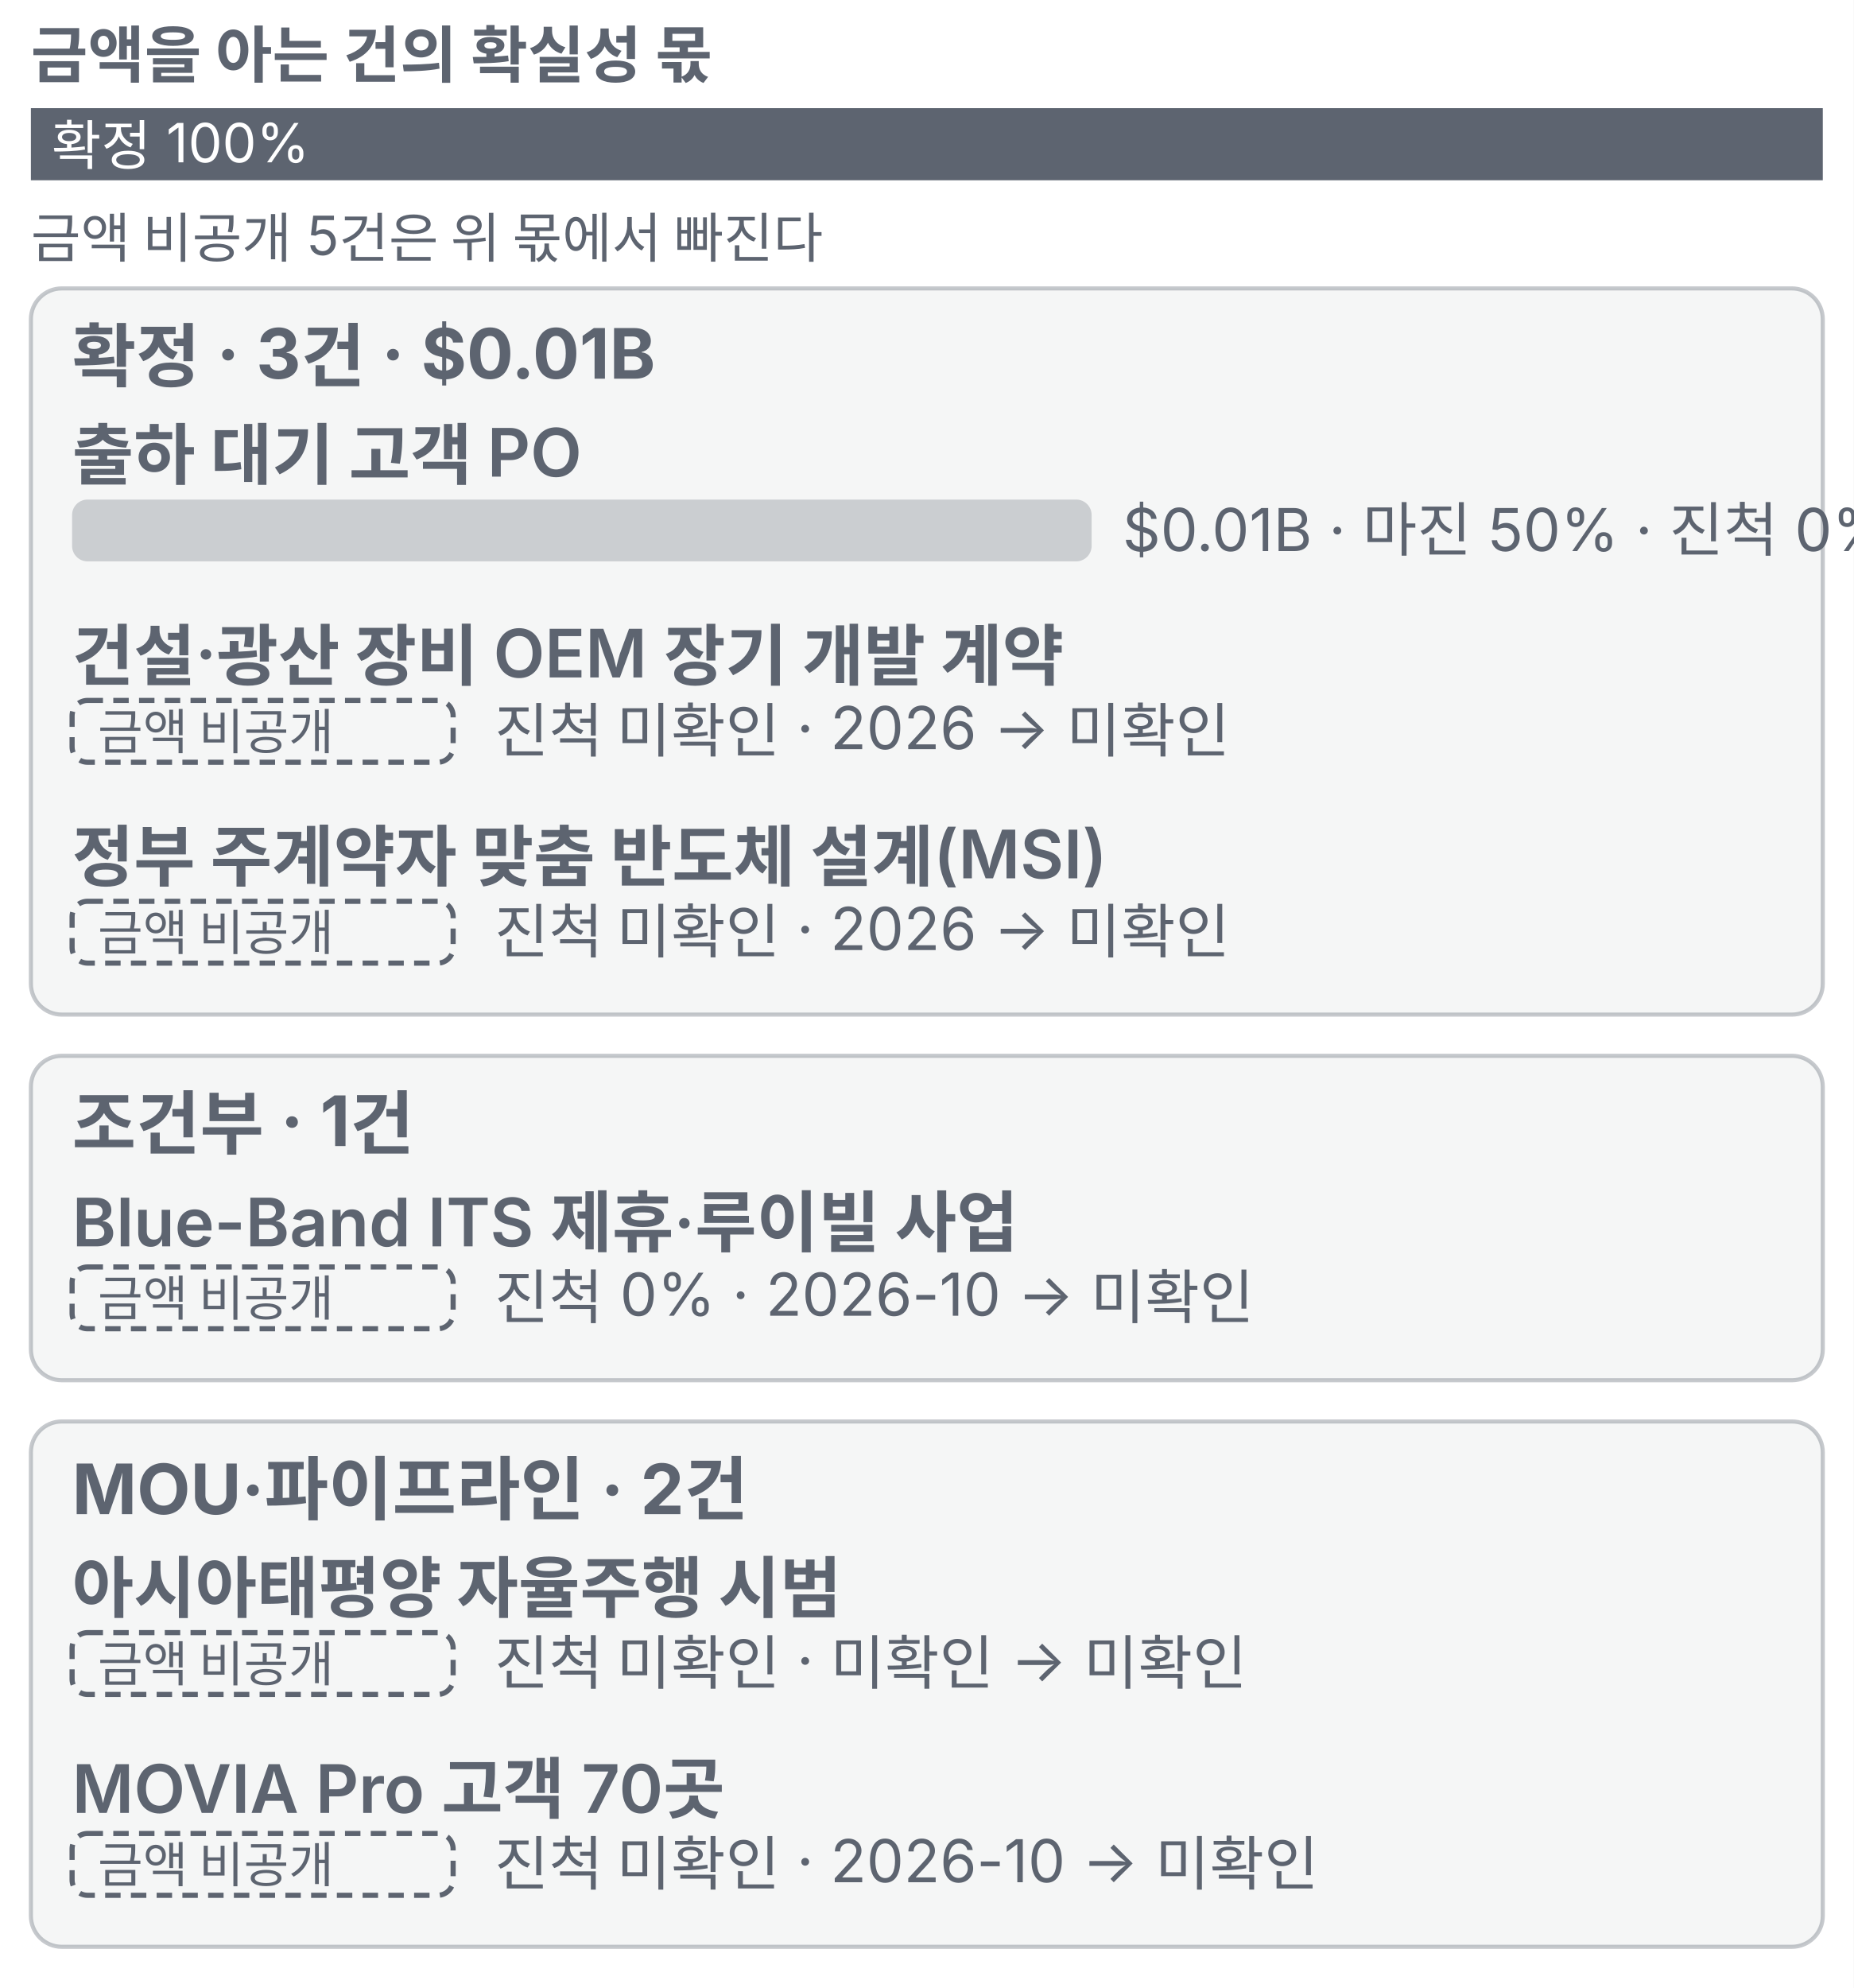
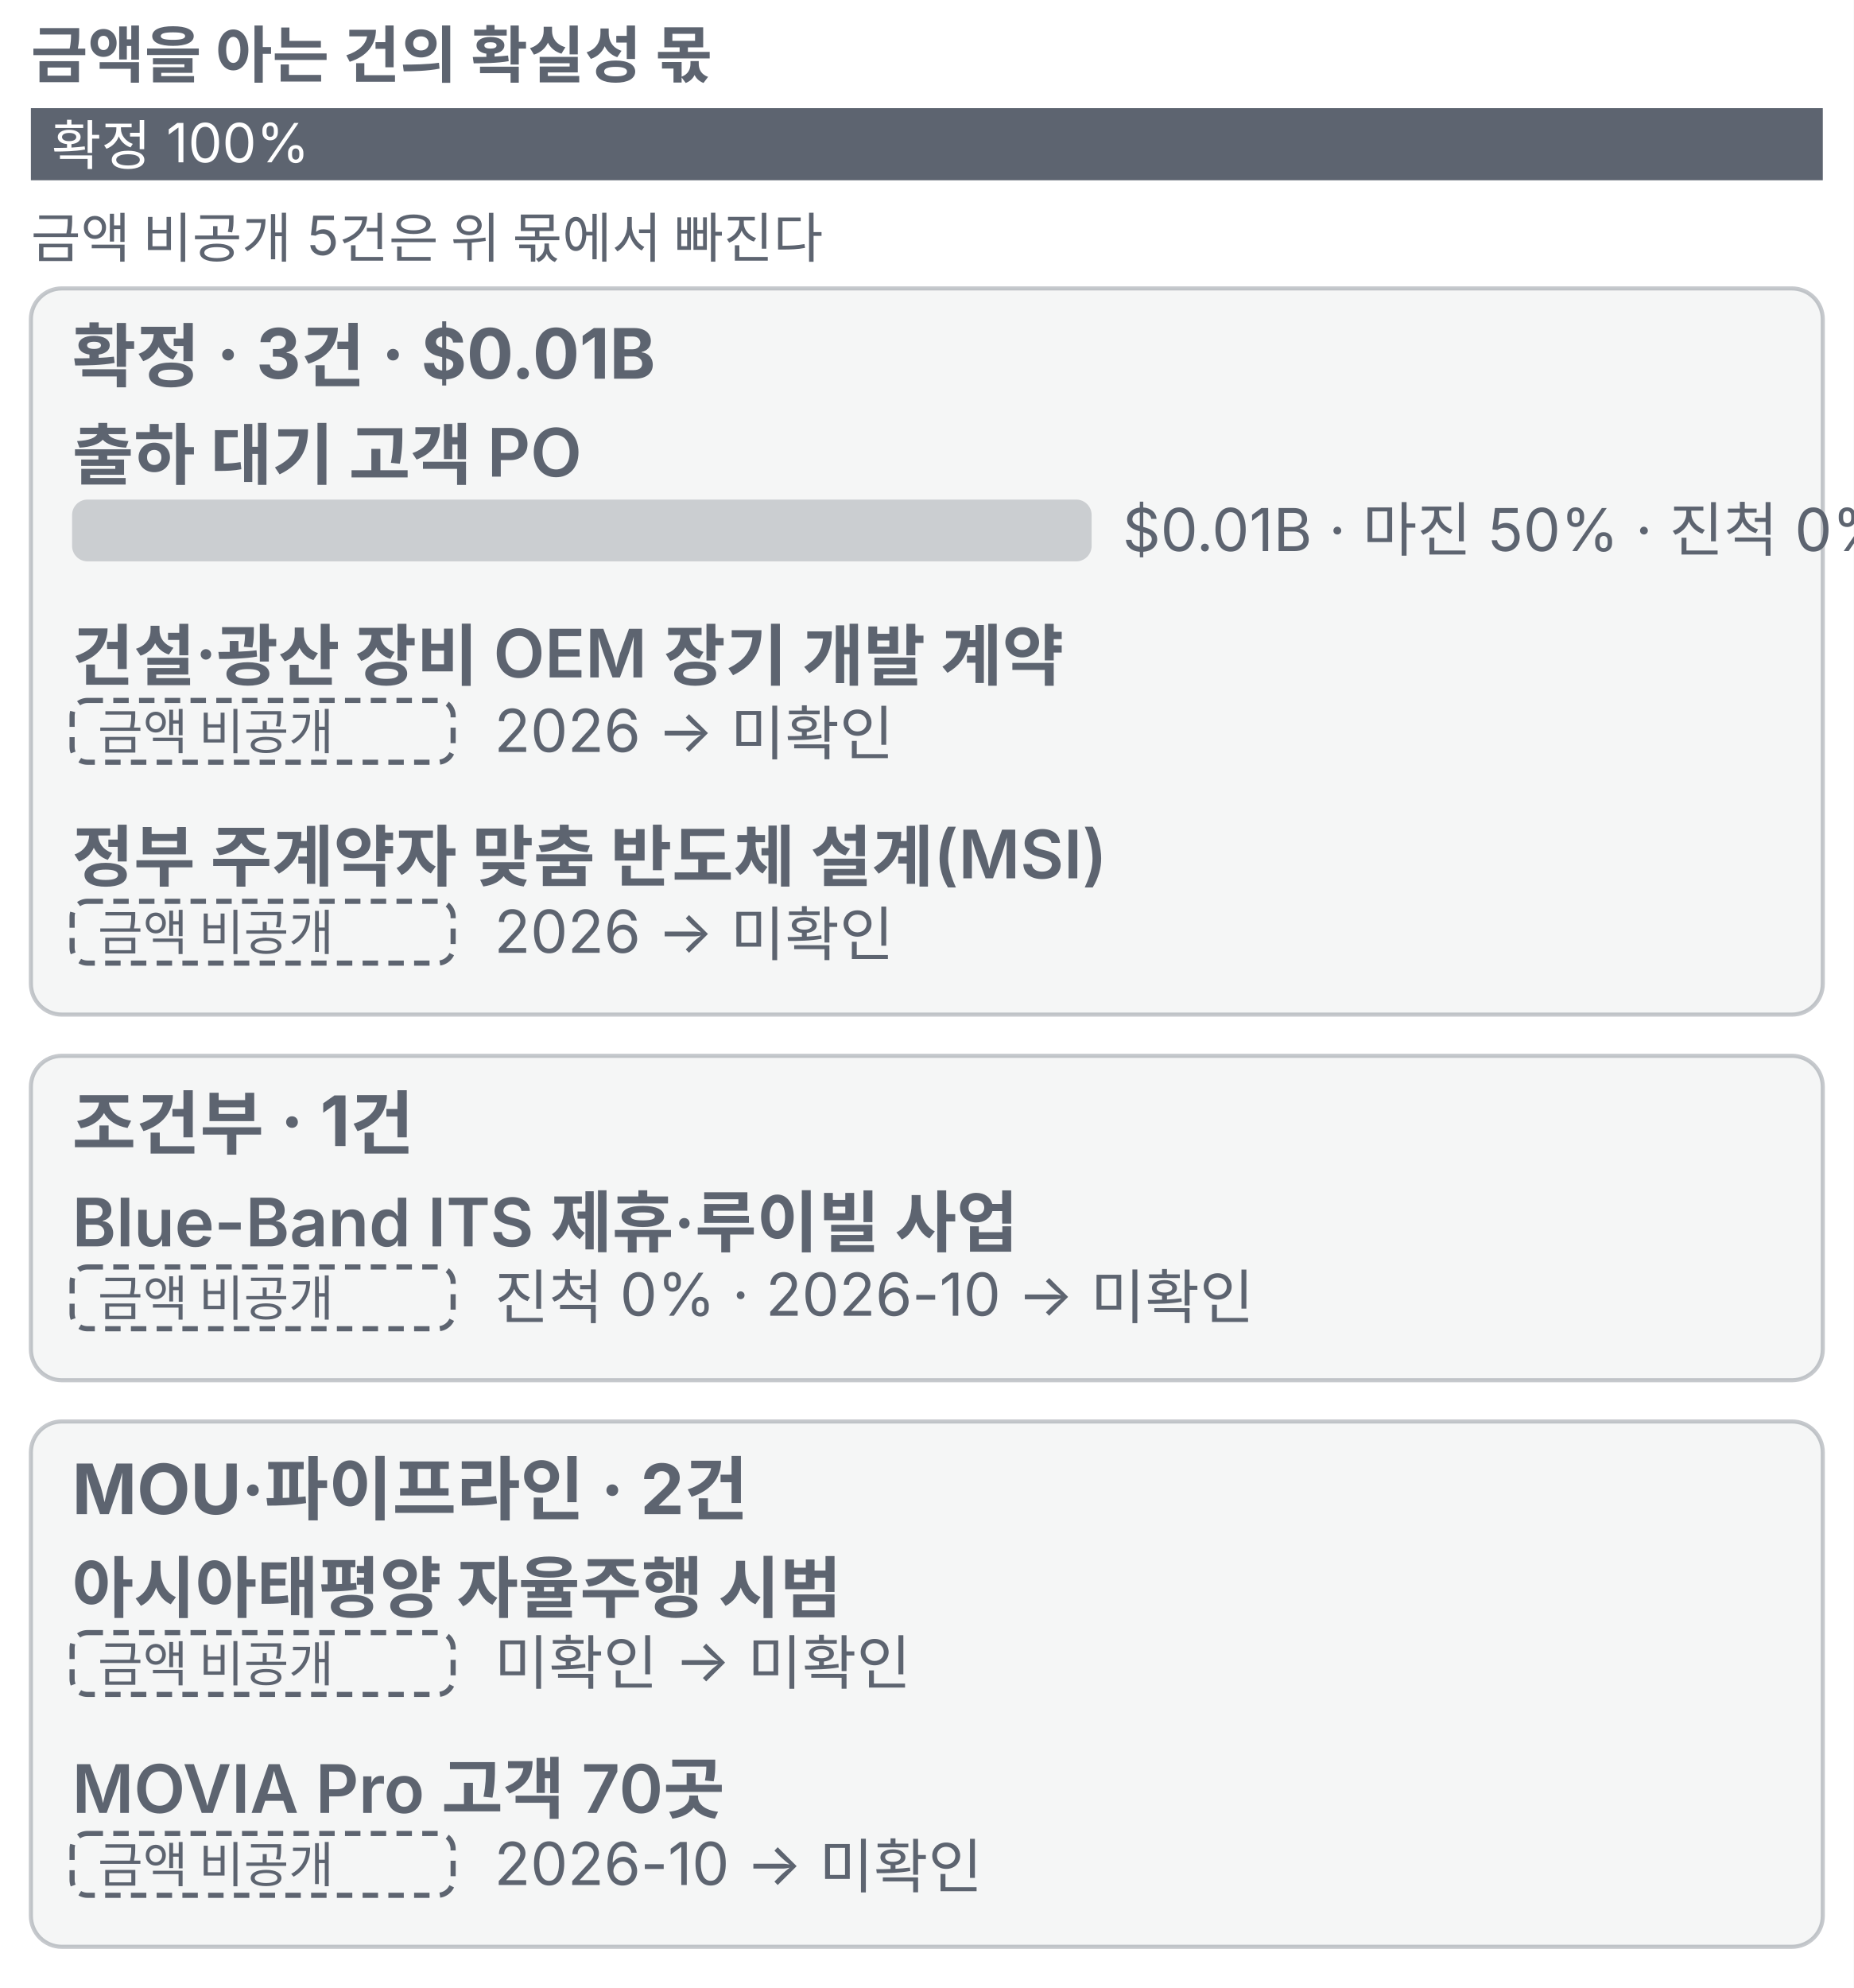
<svg xmlns="http://www.w3.org/2000/svg" viewBox="0 0 360 386" width="360" height="386">
  <style>text{fill:#5d6470;font-size:10.5px;font-family:-apple-system,'Apple SD Gothic Neo','Malgun Gothic',sans-serif}</style>
  <rect width="100%" height="100%" fill="#ffffff" />
  <g transform="translate(0,0)">
    <text x="6" y="15" style="fill:#5d6470;font-size:12px;font-weight:600">금액을 아는 건의 확실성 몫</text>
    <rect x="6.0" y="21" width="348.0" height="14" fill="#5d6470" />
    <text x="10.0" y="32" style="fill:#fff;font-size:10.5px">확정 100%</text>
    <rect x="6" y="56" width="348" height="141" rx="6" fill="#5d6470" fill-opacity="0.06" stroke="#5d6470" stroke-opacity="0.35" stroke-width="0.8" />
    <text x="6" y="50" style="font-size:10.5px">금액 비공개 5건은 위 몫에서 빠진다</text>
    <text x="14" y="74" style="fill:#5d6470;font-size:13.5px;font-weight:700">확정 · 3건 · $0.01B</text>
    <text x="14" y="93" style="fill:#5d6470;font-size:13px;font-weight:600">출하 대기 고객 PO</text>
    <rect x="14" y="97" width="198.0" height="12" rx="3" fill="#5d6470" fill-opacity="0.28" />
    <text x="218.0" y="107" style="font-size:11.5px">$0.01B · 마진 50% · 진척 0% · 2026-10 → 2026-12</text>
    <text x="14" y="132" style="fill:#5d6470;font-size:13px;font-weight:600">건설·광산 장비 OEM 장기 개발 계약</text>
    <rect x="14" y="136" width="74" height="12" rx="3" fill="none" stroke="#5d6470" stroke-dasharray="3 2" />
    <text x="19" y="145.5" style="font-size:9.5px">금액 비공개</text>
-     <text x="96.0" y="146" style="font-size:11.5px">진척 미확인 · 2026 → 미확인</text>
+     <text x="96.0" y="146" style="font-size:11.5px">2026 → 미확인</text>
    <text x="14" y="171" style="fill:#5d6470;font-size:13px;font-weight:600">정부 주계약자 맞춤 반도체 설계(MSI)</text>
    <rect x="14" y="175" width="74" height="12" rx="3" fill="none" stroke="#5d6470" stroke-dasharray="3 2" />
    <text x="19" y="184.5" style="font-size:9.5px">금액 비공개</text>
    <rect x="6" y="205" width="348" height="63" rx="6" fill="#5d6470" fill-opacity="0.06" stroke="#5d6470" stroke-opacity="0.35" stroke-width="0.8" />
-     <text x="96.0" y="185" style="font-size:11.5px">진척 미확인 · 2026 → 미확인</text>
+     <text x="96.0" y="185" style="font-size:11.5px">2026 → 미확인</text>
    <text x="14" y="223" style="fill:#5d6470;font-size:13.5px;font-weight:700">조건부 · 1건</text>
    <text x="14" y="242" style="fill:#5d6470;font-size:13px;font-weight:600">Blue-Band ITS 제휴·루이빌 사업</text>
    <rect x="14" y="246" width="74" height="12" rx="3" fill="none" stroke="#5d6470" stroke-dasharray="3 2" />
    <text x="19" y="255.5" style="font-size:9.5px">금액 비공개</text>
    <rect x="6" y="276" width="348" height="102" rx="6" fill="#5d6470" fill-opacity="0.06" stroke="#5d6470" stroke-opacity="0.35" stroke-width="0.8" />
    <text x="96.0" y="256" style="font-size:11.5px">진척 0% · 2026-10 → 미확인</text>
    <text x="14" y="294" style="fill:#5d6470;font-size:13.5px;font-weight:700">MOU·파이프라인 · 2건</text>
    <text x="14" y="313" style="fill:#5d6470;font-size:13px;font-weight:600">아시아태평양 자율주행 시범</text>
    <rect x="14" y="317" width="74" height="12" rx="3" fill="none" stroke="#5d6470" stroke-dasharray="3 2" />
    <text x="19" y="326.5" style="font-size:9.5px">금액 비공개</text>
-     <text x="96.0" y="327" style="font-size:11.5px">진척 미확인 · 미확인 → 미확인</text>
+     <text x="96.0" y="327" style="font-size:11.5px">미확인 → 미확인</text>
    <text x="14" y="352" style="fill:#5d6470;font-size:13px;font-weight:600">MOVIA Pro 고객 70곳</text>
    <rect x="14" y="356" width="74" height="12" rx="3" fill="none" stroke="#5d6470" stroke-dasharray="3 2" />
    <text x="19" y="365.5" style="font-size:9.5px">금액 비공개</text>
-     <text x="96.0" y="366" style="font-size:11.5px">진척 미확인 · 2026-10 → 미확인</text>
+     <text x="96.0" y="366" style="font-size:11.5px">2026-10 → 미확인</text>
  </g>
</svg>
